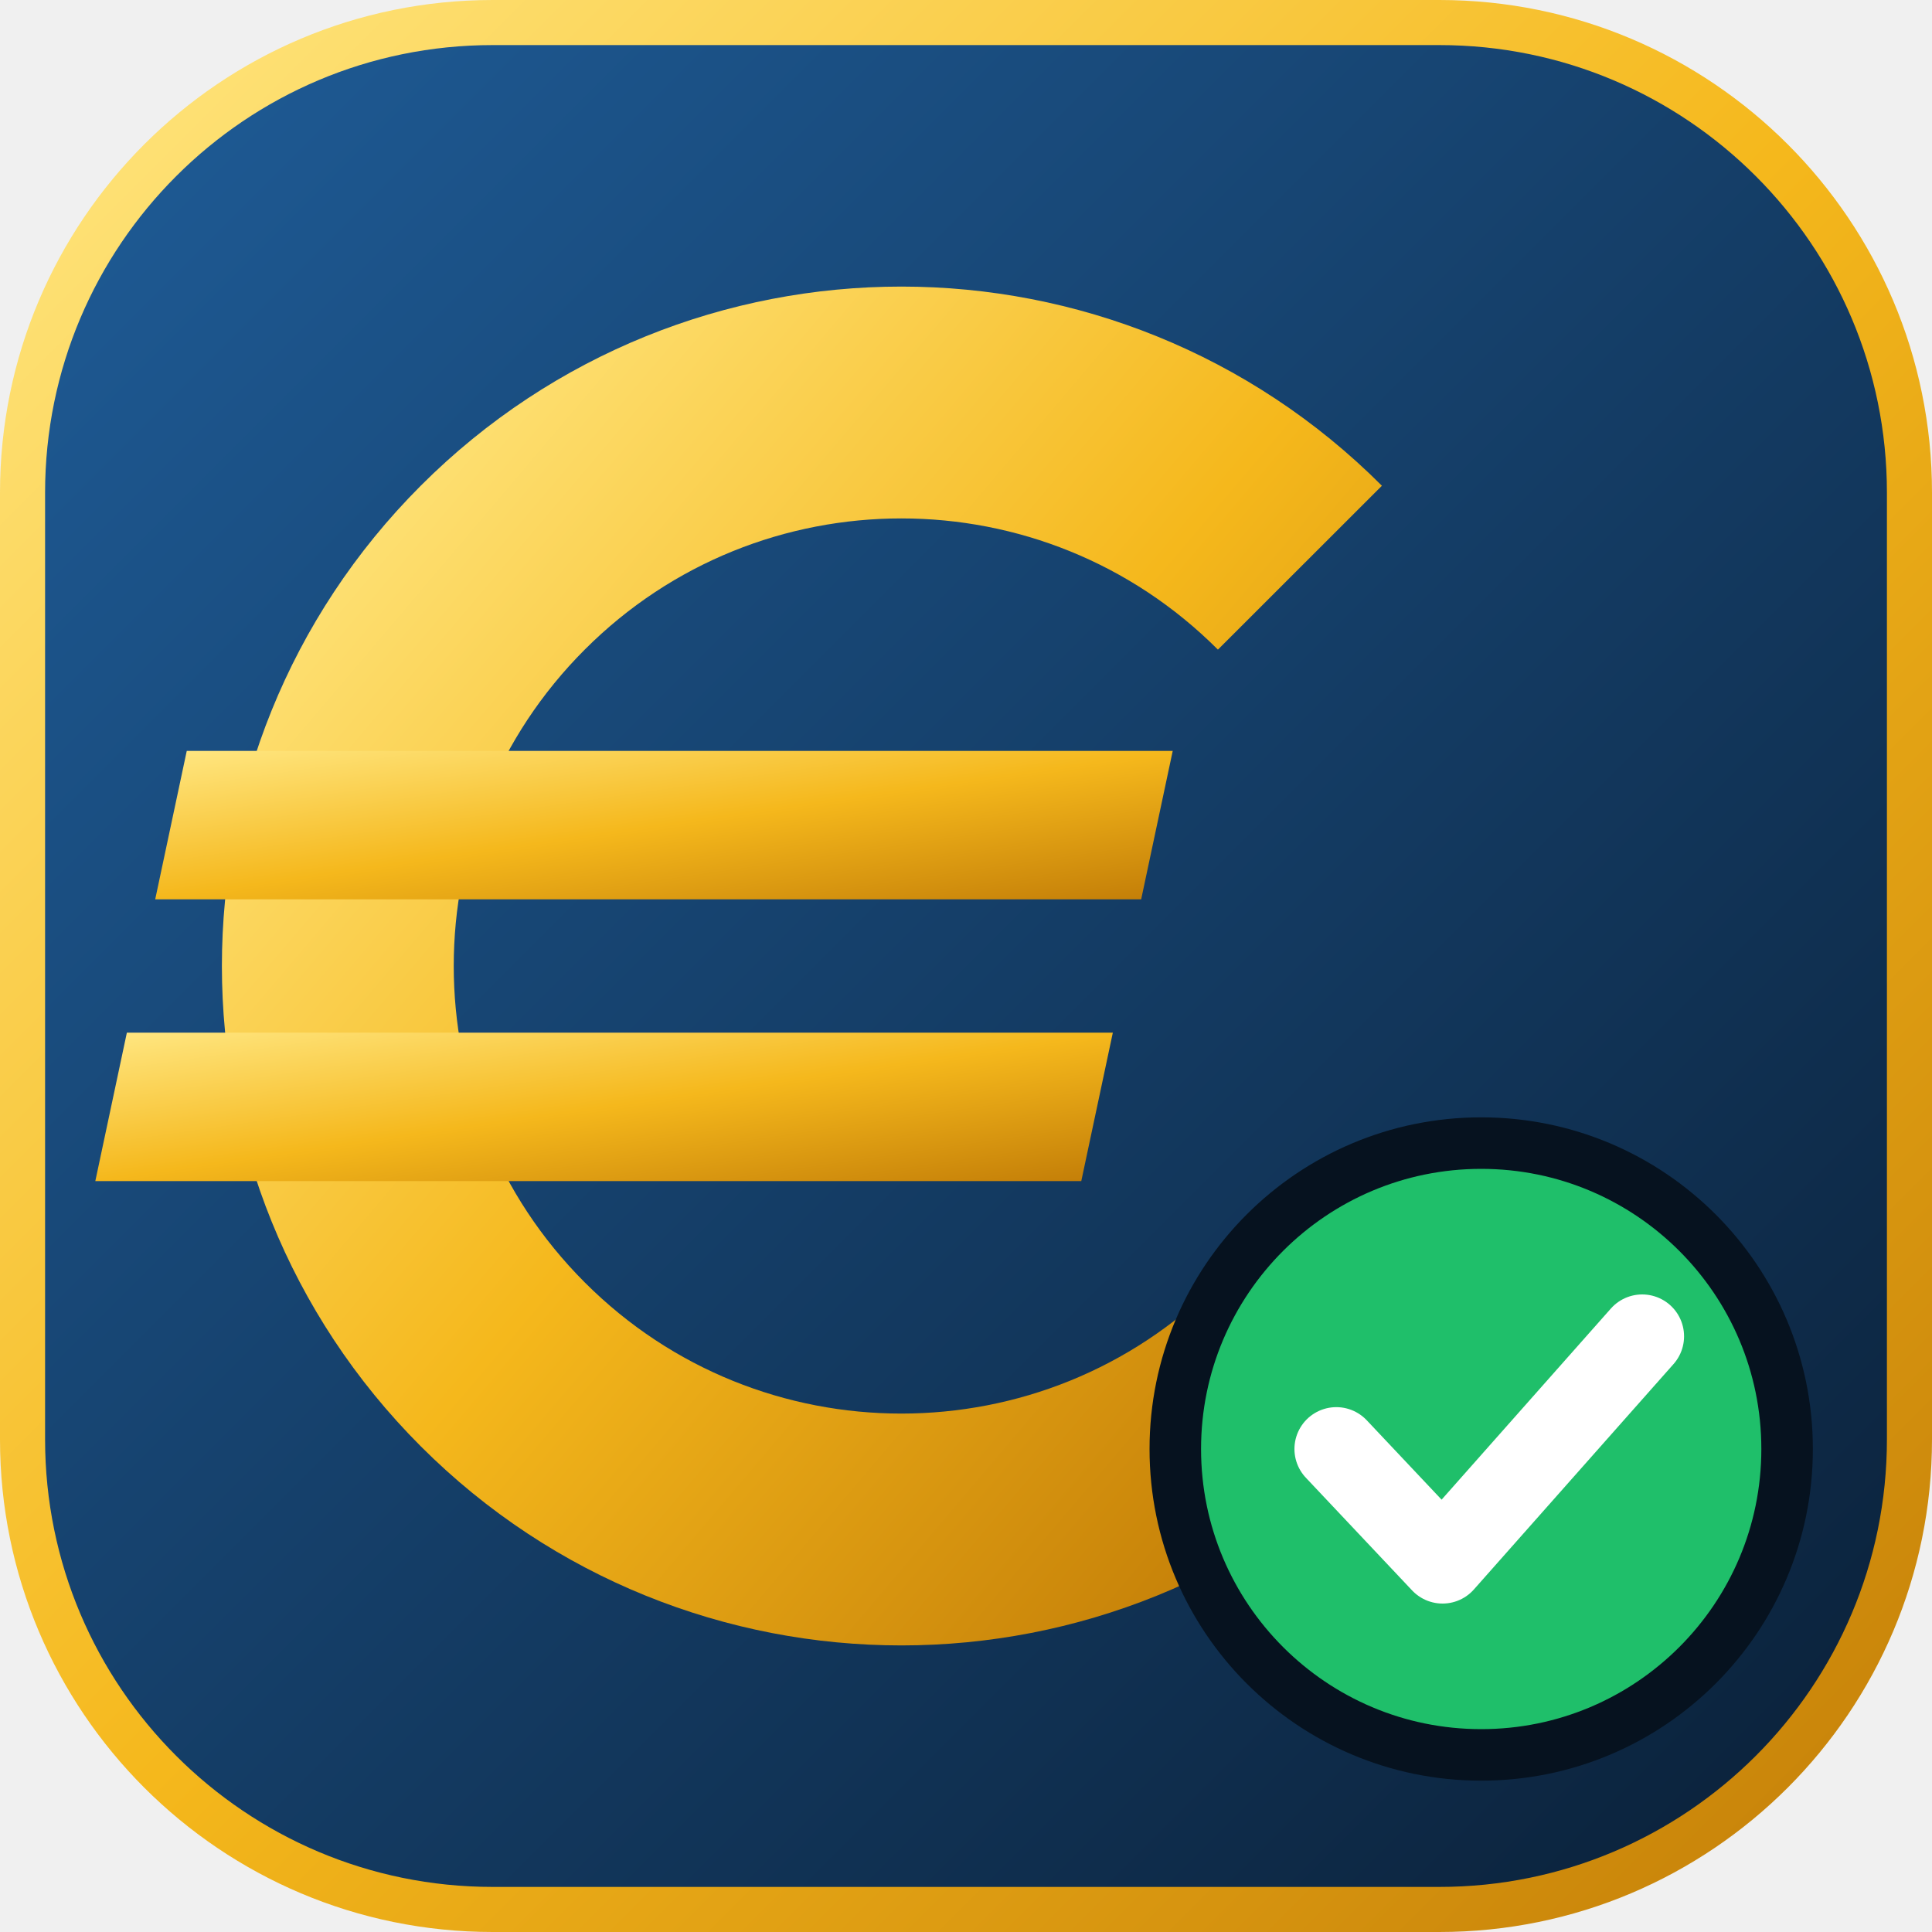
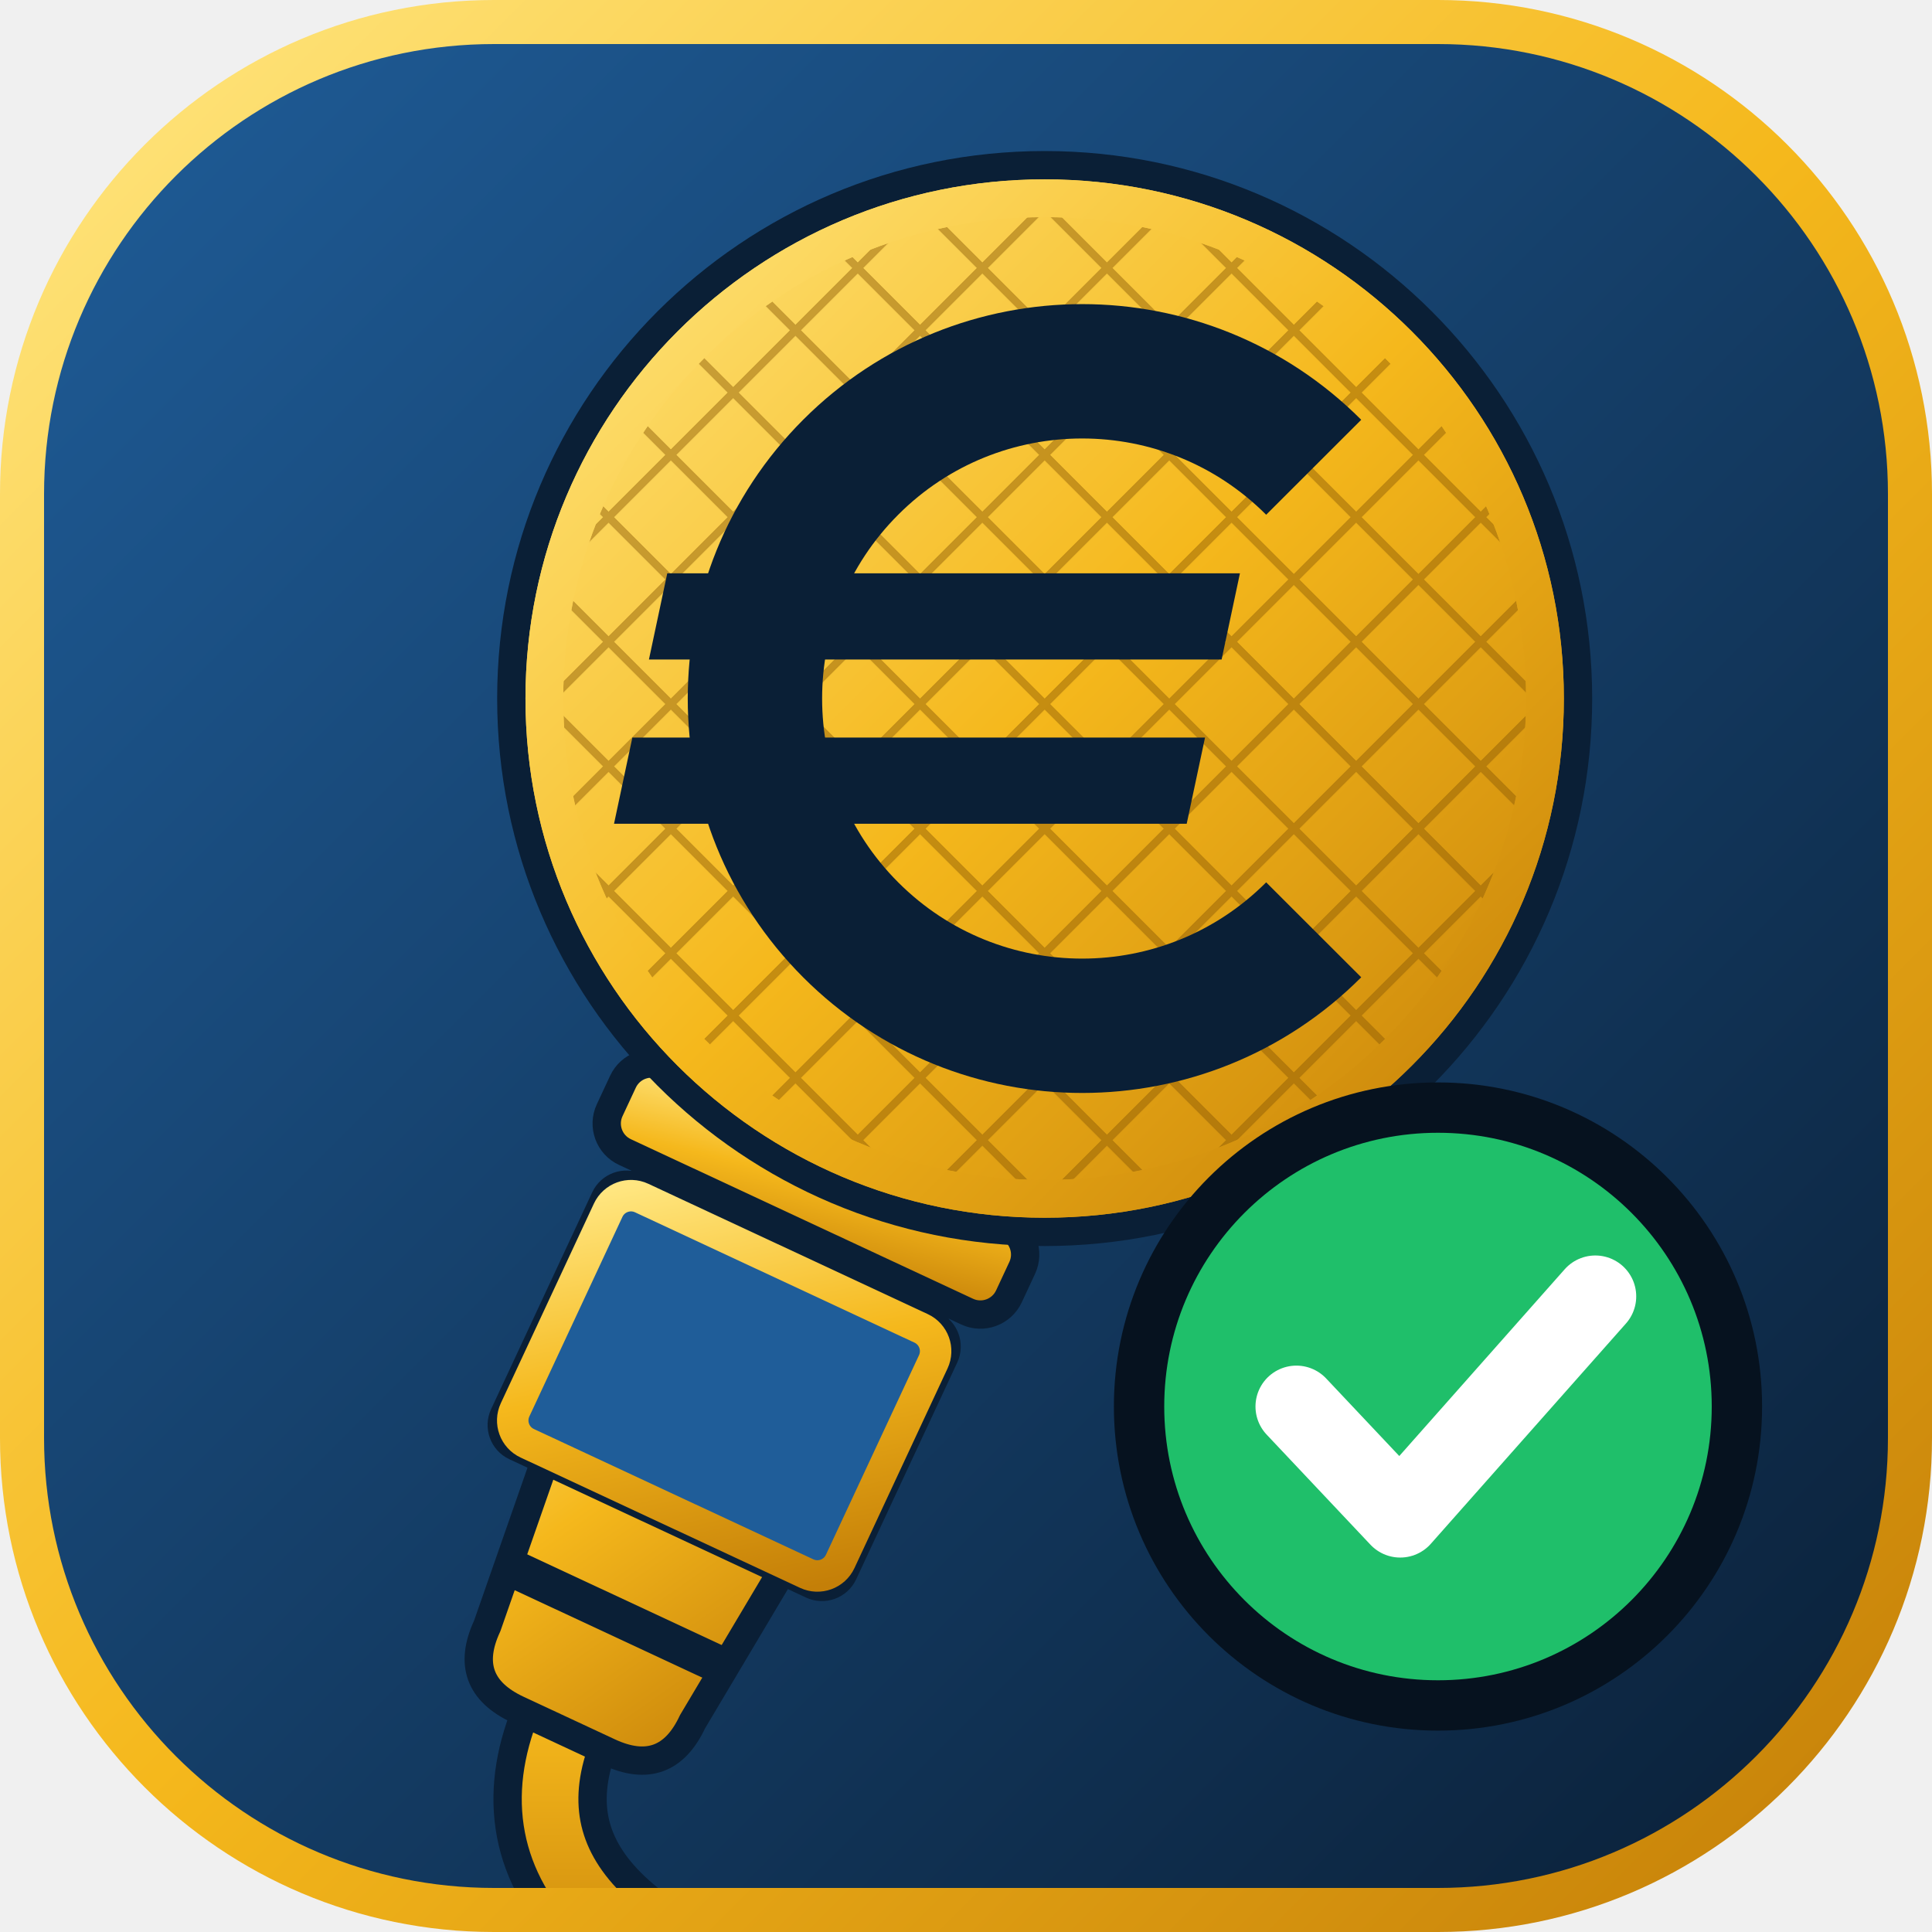
- <svg xmlns="http://www.w3.org/2000/svg" viewBox="240 110 600 600">
+ <svg xmlns="http://www.w3.org/2000/svg" viewBox="-7 -7 614 614">
  <defs>
-     <linearGradient id="bg" x1="0" y1="0" x2="1" y2="1">
+     <linearGradient id="bgV" x1="0" y1="0" x2="1" y2="1">
      <stop offset="0" stop-color="#1f5d99" />
      <stop offset="1" stop-color="#0a1f36" />
    </linearGradient>
-     <linearGradient id="g" x1="0" y1="0" x2="1" y2="1">
+     <linearGradient id="gV" x1="0" y1="0" x2="1" y2="1">
      <stop offset="0" stop-color="#ffe680" />
      <stop offset=".5" stop-color="#f5b81c" />
      <stop offset="1" stop-color="#c47f08" />
    </linearGradient>
+     <linearGradient id="gbV" x1="0" y1="0" x2="1" y2="1">
+       <stop offset="0" stop-color="#ffe680" />
+       <stop offset=".45" stop-color="#f5b81c" />
+       <stop offset="1" stop-color="#c47f08" />
+     </linearGradient>
+     <linearGradient id="gcV" x1="0" y1="0" x2="0" y2="1">
+       <stop offset="0" stop-color="#f5b81c" />
+       <stop offset="1" stop-color="#c47f08" />
+     </linearGradient>
+     <radialGradient id="domeV" cx=".36" cy=".3" r=".85">
+       <stop offset="0" stop-color="#2a6aa8" />
+       <stop offset=".65" stop-color="#123a63" />
+       <stop offset="1" stop-color="#0a1f36" />
+     </radialGradient>
  </defs>
-   <rect x="247" y="117" width="586" height="586" rx="146" fill="url(#bg)" />
-   <rect x="247" y="117" width="586" height="586" rx="146" fill="none" stroke="url(#g)" stroke-width="14" />
-   <path d="M643.7,286.3 A175,175 0 1 0 643.7,533.7" stroke="url(#g)" stroke-width="72" fill="none" />
-   <g transform="translate(520 410) skewX(-12) translate(-520 -410)">
-     <rect x="283.8" y="343.2" width="306.2" height="46.1" fill="url(#g)" />
-     <rect x="283.8" y="430.7" width="306.2" height="46.1" fill="url(#g)" />
+   <rect width="600" height="600" rx="150" fill="url(#bgV)" />
+   <clipPath id="hdV">
+     <circle cx="325" cy="215" r="153" />
+   </clipPath>
+   <clipPath id="tcV">
+     <rect x="7" y="7" width="586" height="586" rx="143" />
+   </clipPath>
+   <pattern id="meshV" width="28" height="28" patternUnits="userSpaceOnUse" patternTransform="translate(325 215) rotate(45)">
+     <path d="M0,0 H28 M0,0 V28" stroke="#8a5a06" stroke-opacity="0.45" stroke-width="5" />
+   </pattern>
+   <g clip-path="url(#tcV)">
+     <path d="M174.5,537.6 Q142.4,606.5 264.5,640" fill="none" stroke="#0a1f36" stroke-width="36" stroke-linecap="round" />
+     <path d="M174.5,537.6 Q142.4,606.5 264.5,640" fill="none" stroke="url(#gcV)" stroke-width="18" stroke-linecap="round" />
  </g>
-   <g transform="translate(700,560)">
+   <g transform="rotate(25 325 215)">
+     <path d="M273,398 L377,398 L361,557 Q361,577 341,577 L309,577 Q289,577 289,557 Z" fill="url(#gbV)" stroke="#0a1f36" stroke-width="9" stroke-linejoin="round" />
+     <clipPath id="hcV">
+       <path d="M273,398 L377,398 L361,557 Q361,577 341,577 L309,577 Q289,577 289,557 Z" />
+     </clipPath>
+     <g clip-path="url(#hcV)">
+       <rect x="265" y="531" width="120" height="12" fill="#0a1f36" />
+     </g>
+     <rect x="261" y="406" width="128" height="100" rx="12" fill="#0a1f36" />
+     <rect x="268" y="413" width="114" height="86" rx="8" fill="#1f5d99" stroke="url(#gbV)" stroke-width="10" />
+     <rect x="255" y="372" width="140" height="30" rx="10" fill="url(#gbV)" stroke="#0a1f36" stroke-width="9" />
+   </g>
+   <circle cx="325" cy="215" r="174" fill="#0a1f36" />
+   <circle cx="325" cy="215" r="165" fill="url(#gV)" />
+   <g clip-path="url(#hdV)">
+     <rect x="160" y="50" width="330" height="330" fill="url(#meshV)" />
+   </g>
+   <circle cx="325" cy="215" r="159" fill="none" stroke="url(#gV)" stroke-width="12" />
+   <path d="M410.5,141.5 A104,104 0 1 0 410.5,288.5" stroke="#0a1f36" stroke-width="42.7" fill="none" />
+   <g transform="translate(337 215) skewX(-12) translate(-337 -215)">
+     <rect x="196.6" y="175.2" width="182" height="27.4" fill="#0a1f36" />
+     <rect x="196.6" y="227.4" width="182" height="27.4" fill="#0a1f36" />
+   </g>
+   <rect width="600" height="600" rx="150" fill="none" stroke="url(#gV)" stroke-width="14" />
+   <g transform="translate(450,440)">
    <circle r="95" fill="#1fbf6a" stroke="#06121f" stroke-width="16" />
    <path d="M-45,0 L-12,35 L50,-35" stroke="#fff" stroke-width="26" fill="none" stroke-linecap="round" stroke-linejoin="round" />
  </g>
</svg>
